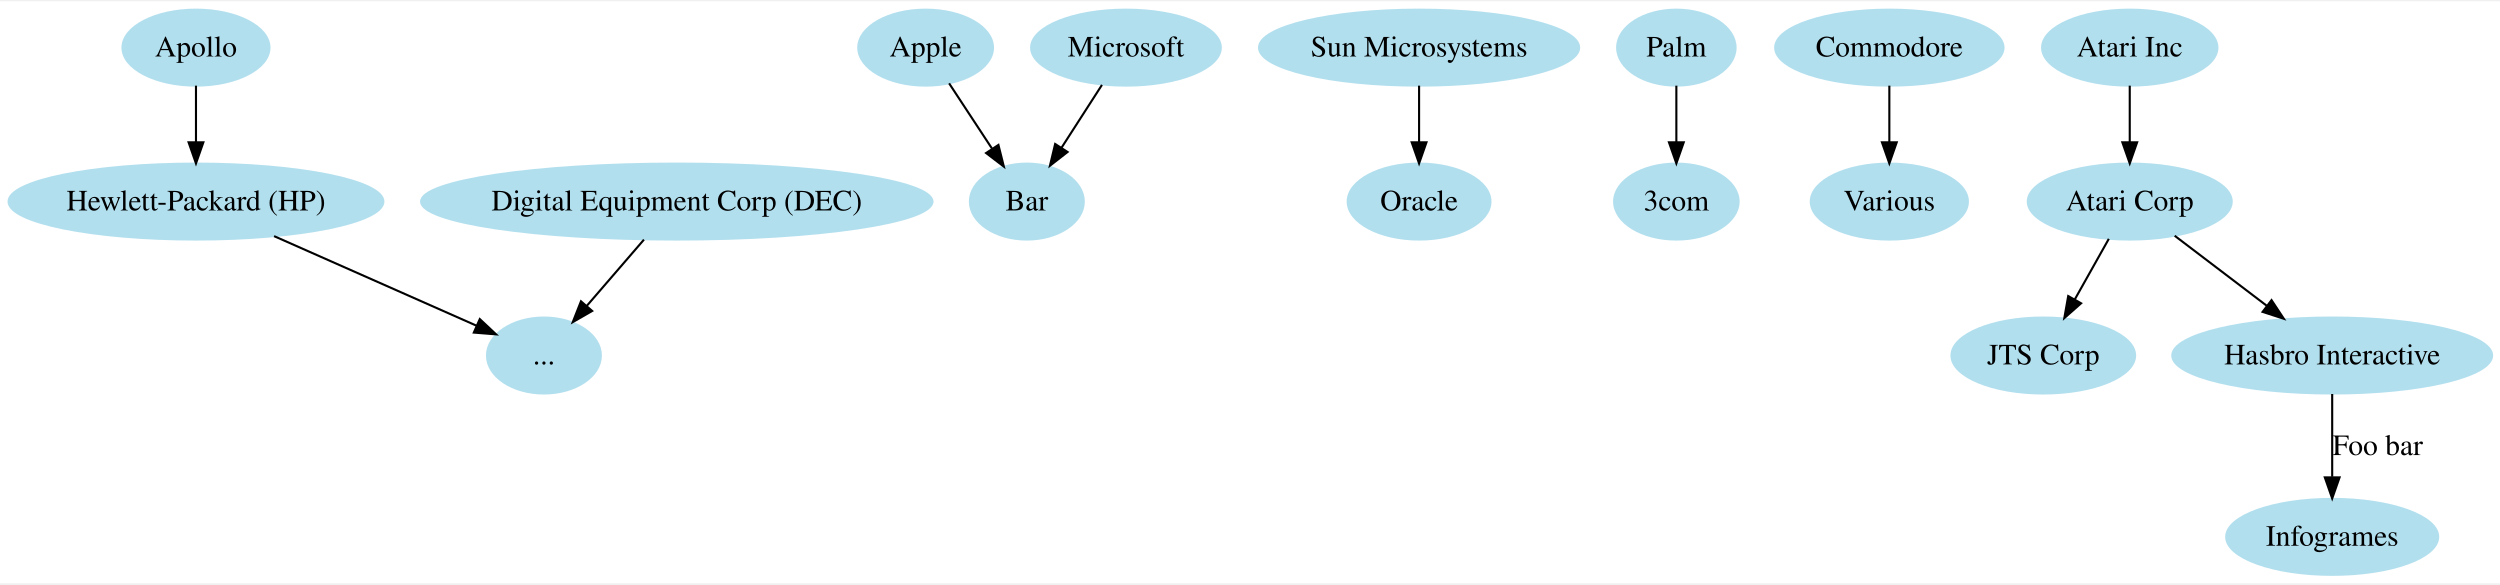
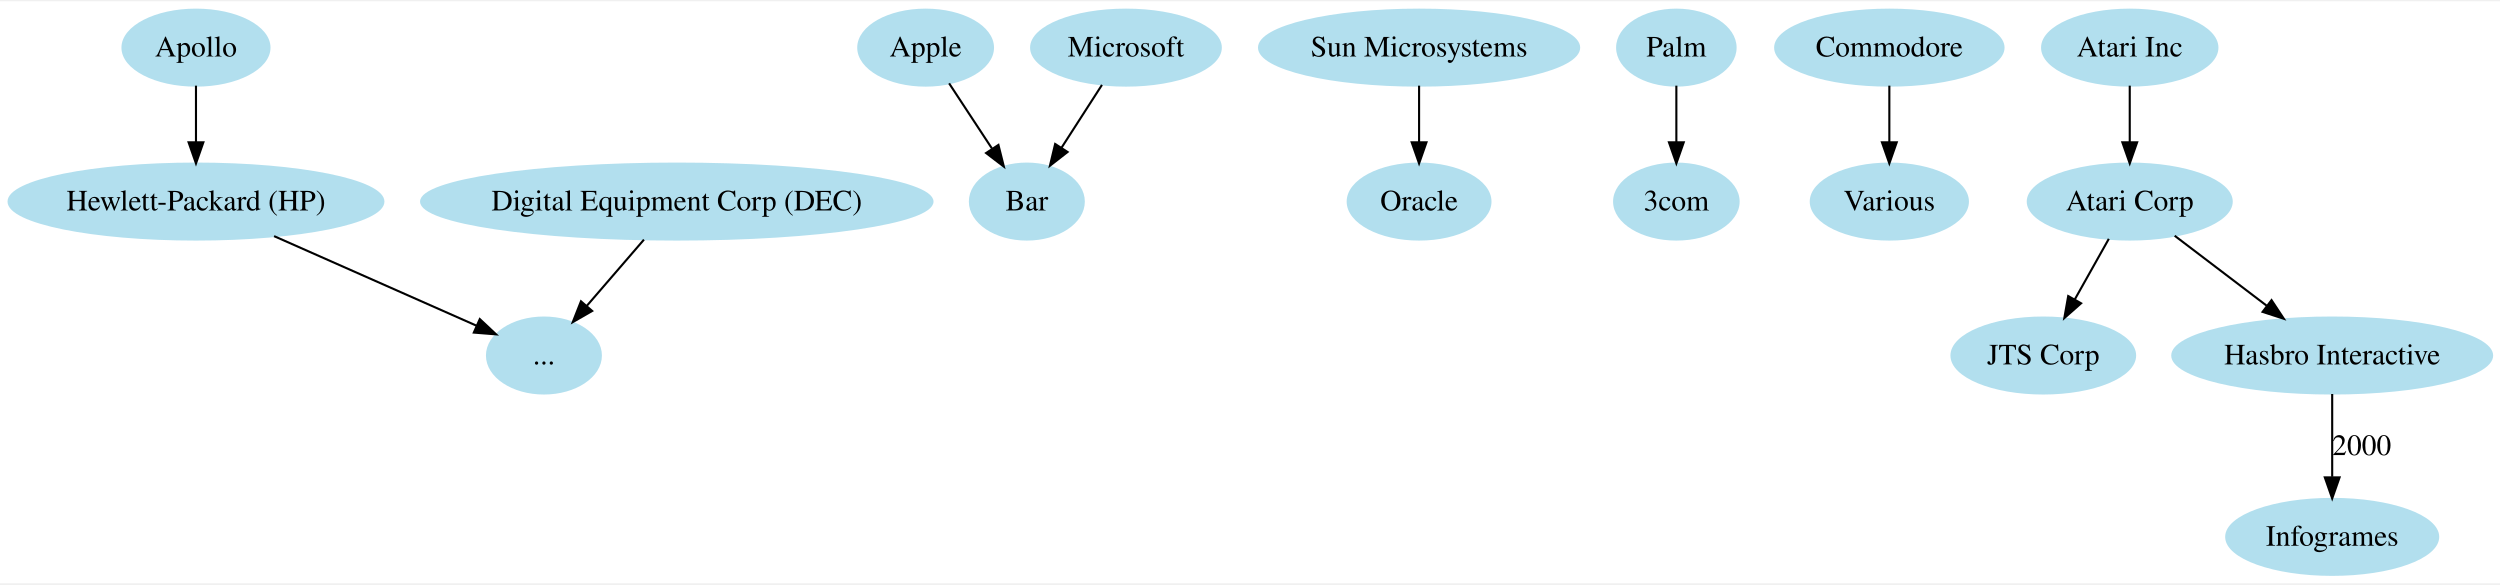
<svg xmlns="http://www.w3.org/2000/svg" width="432pt" height="101pt" viewBox="0.00 0.00 432.00 100.57">
  <g id="graph0" class="graph" transform="scale(.3644 .3644) rotate(0) translate(4 272)">
    <polygon fill="#ffffff" stroke="transparent" points="-4,4 -4,-272 1181.598,-272 1181.598,4 -4,4" />
    <g id="node1" class="node">
      <ellipse fill="#b2dfee" stroke="#b2dfee" cx="88.934" cy="-250" rx="34.846" ry="18" />
      <text text-anchor="middle" x="88.934" y="-245.8" font-family="Times,serif" font-size="14.00" fill="#000000">Apollo</text>
    </g>
    <g id="node2" class="node">
      <ellipse fill="#b2dfee" stroke="#b2dfee" cx="88.934" cy="-177" rx="88.868" ry="18" />
      <text text-anchor="middle" x="88.934" y="-172.8" font-family="Times,serif" font-size="14.00" fill="#000000">Hewlett-Packard (HP)</text>
    </g>
    <g id="edge1" class="edge">
      <path fill="none" stroke="#000000" d="M88.934,-231.955C88.934,-223.883 88.934,-214.176 88.934,-205.182" />
      <polygon fill="#000000" stroke="#000000" points="92.434,-205.09 88.934,-195.09 85.434,-205.09 92.434,-205.09" />
    </g>
    <g id="node4" class="node">
      <ellipse fill="#b2dfee" stroke="#b2dfee" cx="253.934" cy="-104" rx="27" ry="18" />
      <text text-anchor="middle" x="253.934" y="-99.8" font-family="Times,serif" font-size="14.00" fill="#000000">...</text>
    </g>
    <g id="edge3" class="edge">
      <path fill="none" stroke="#000000" d="M125.963,-160.617C154.861,-147.832 194.583,-130.258 222.073,-118.096" />
      <polygon fill="#000000" stroke="#000000" points="223.519,-121.283 231.248,-114.037 220.687,-114.882 223.519,-121.283" />
    </g>
    <g id="node3" class="node">
      <ellipse fill="#b2dfee" stroke="#b2dfee" cx="316.934" cy="-177" rx="121.243" ry="18" />
      <text text-anchor="middle" x="316.934" y="-172.8" font-family="Times,serif" font-size="14.00" fill="#000000">Digital Equipment Corp (DEC)</text>
    </g>
    <g id="edge2" class="edge">
      <path fill="none" stroke="#000000" d="M301.361,-158.955C293.195,-149.494 283.092,-137.787 274.312,-127.613" />
      <polygon fill="#000000" stroke="#000000" points="276.799,-125.138 267.616,-119.854 271.5,-129.711 276.799,-125.138" />
    </g>
    <g id="node5" class="node">
      <ellipse fill="#b2dfee" stroke="#b2dfee" cx="434.934" cy="-250" rx="31.939" ry="18" />
      <text text-anchor="middle" x="434.934" y="-245.8" font-family="Times,serif" font-size="14.00" fill="#000000">Apple</text>
    </g>
    <g id="node6" class="node">
      <ellipse fill="#b2dfee" stroke="#b2dfee" cx="482.934" cy="-177" rx="27" ry="18" />
      <text text-anchor="middle" x="482.934" y="-172.8" font-family="Times,serif" font-size="14.00" fill="#000000">Bar</text>
    </g>
    <g id="edge4" class="edge">
      <path fill="none" stroke="#000000" d="M446.067,-233.069C452.107,-223.882 459.691,-212.348 466.408,-202.133" />
      <polygon fill="#000000" stroke="#000000" points="469.457,-203.866 472.027,-193.588 463.608,-200.02 469.457,-203.866" />
    </g>
    <g id="node7" class="node">
      <ellipse fill="#b2dfee" stroke="#b2dfee" cx="529.934" cy="-250" rx="44.968" ry="18" />
      <text text-anchor="middle" x="529.934" y="-245.8" font-family="Times,serif" font-size="14.00" fill="#000000">Microsoft</text>
    </g>
    <g id="edge5" class="edge">
      <path fill="none" stroke="#000000" d="M518.556,-232.329C512.816,-223.412 505.745,-212.431 499.421,-202.608" />
      <polygon fill="#000000" stroke="#000000" points="502.239,-200.519 493.883,-194.006 496.353,-204.309 502.239,-200.519" />
    </g>
    <g id="node8" class="node">
      <ellipse fill="#b2dfee" stroke="#b2dfee" cx="668.934" cy="-250" rx="75.898" ry="18" />
      <text text-anchor="middle" x="668.934" y="-245.8" font-family="Times,serif" font-size="14.00" fill="#000000">Sun Microsystems</text>
    </g>
    <g id="node9" class="node">
      <ellipse fill="#b2dfee" stroke="#b2dfee" cx="668.934" cy="-177" rx="33.842" ry="18" />
      <text text-anchor="middle" x="668.934" y="-172.8" font-family="Times,serif" font-size="14.00" fill="#000000">Oracle</text>
    </g>
    <g id="edge6" class="edge">
      <path fill="none" stroke="#000000" d="M668.934,-231.955C668.934,-223.883 668.934,-214.176 668.934,-205.182" />
      <polygon fill="#000000" stroke="#000000" points="672.434,-205.09 668.934,-195.09 665.434,-205.09 672.434,-205.09" />
    </g>
    <g id="node10" class="node">
      <ellipse fill="#b2dfee" stroke="#b2dfee" cx="790.934" cy="-250" rx="28.074" ry="18" />
      <text text-anchor="middle" x="790.934" y="-245.8" font-family="Times,serif" font-size="14.00" fill="#000000">Palm</text>
    </g>
    <g id="node11" class="node">
      <ellipse fill="#b2dfee" stroke="#b2dfee" cx="790.934" cy="-177" rx="29.51" ry="18" />
      <text text-anchor="middle" x="790.934" y="-172.8" font-family="Times,serif" font-size="14.00" fill="#000000">3com</text>
    </g>
    <g id="edge7" class="edge">
      <path fill="none" stroke="#000000" d="M790.934,-231.955C790.934,-223.883 790.934,-214.176 790.934,-205.182" />
      <polygon fill="#000000" stroke="#000000" points="794.434,-205.09 790.934,-195.09 787.434,-205.09 794.434,-205.09" />
    </g>
    <g id="node12" class="node">
      <ellipse fill="#b2dfee" stroke="#b2dfee" cx="891.934" cy="-250" rx="54.14" ry="18" />
      <text text-anchor="middle" x="891.934" y="-245.8" font-family="Times,serif" font-size="14.00" fill="#000000">Commodore</text>
    </g>
    <g id="node13" class="node">
      <ellipse fill="#b2dfee" stroke="#b2dfee" cx="891.934" cy="-177" rx="37.251" ry="18" />
      <text text-anchor="middle" x="891.934" y="-172.8" font-family="Times,serif" font-size="14.00" fill="#000000">Various</text>
    </g>
    <g id="edge8" class="edge">
      <path fill="none" stroke="#000000" d="M891.934,-231.955C891.934,-223.883 891.934,-214.176 891.934,-205.182" />
      <polygon fill="#000000" stroke="#000000" points="895.434,-205.09 891.934,-195.09 888.434,-205.09 895.434,-205.09" />
    </g>
    <g id="node14" class="node">
      <ellipse fill="#b2dfee" stroke="#b2dfee" cx="1005.934" cy="-250" rx="41.561" ry="18" />
      <text text-anchor="middle" x="1005.934" y="-245.8" font-family="Times,serif" font-size="14.00" fill="#000000">Atari Inc</text>
    </g>
    <g id="node15" class="node">
      <ellipse fill="#b2dfee" stroke="#b2dfee" cx="1005.934" cy="-177" rx="48.351" ry="18" />
      <text text-anchor="middle" x="1005.934" y="-172.8" font-family="Times,serif" font-size="14.00" fill="#000000">Atari Corp</text>
    </g>
    <g id="edge9" class="edge">
      <path fill="none" stroke="#000000" d="M1005.934,-231.955C1005.934,-223.883 1005.934,-214.176 1005.934,-205.182" />
      <polygon fill="#000000" stroke="#000000" points="1009.434,-205.09 1005.934,-195.09 1002.434,-205.09 1009.434,-205.09" />
    </g>
    <g id="node16" class="node">
      <ellipse fill="#b2dfee" stroke="#b2dfee" cx="964.934" cy="-104" rx="43.534" ry="18" />
      <text text-anchor="middle" x="964.934" y="-99.8" font-family="Times,serif" font-size="14.00" fill="#000000">JTS Corp</text>
    </g>
    <g id="edge10" class="edge">
      <path fill="none" stroke="#000000" d="M996.009,-159.329C991.16,-150.695 985.223,-140.126 979.843,-130.547" />
      <polygon fill="#000000" stroke="#000000" points="982.858,-128.767 974.909,-121.761 976.755,-132.194 982.858,-128.767" />
    </g>
    <g id="node17" class="node">
      <ellipse fill="#b2dfee" stroke="#b2dfee" cx="1101.934" cy="-104" rx="75.829" ry="18" />
      <text text-anchor="middle" x="1101.934" y="-99.8" font-family="Times,serif" font-size="14.00" fill="#000000">Hasbro Interactive</text>
    </g>
    <g id="edge11" class="edge">
      <path fill="none" stroke="#000000" d="M1027.239,-160.799C1040.076,-151.037 1056.648,-138.436 1070.92,-127.583" />
      <polygon fill="#000000" stroke="#000000" points="1073.17,-130.269 1079.012,-121.43 1068.933,-124.697 1073.17,-130.269" />
    </g>
    <g id="node18" class="node">
      <ellipse fill="#b2dfee" stroke="#b2dfee" cx="1101.934" cy="-18" rx="50.255" ry="18" />
      <text text-anchor="middle" x="1101.934" y="-13.8" font-family="Times,serif" font-size="14.00" fill="#000000">Infogrames</text>
    </g>
    <g id="edge12" class="edge">
      <path fill="none" stroke="#000000" d="M1101.934,-85.762C1101.934,-74.36 1101.934,-59.434 1101.934,-46.494" />
      <polygon fill="#000000" stroke="#000000" points="1105.434,-46.212 1101.934,-36.212 1098.434,-46.212 1105.434,-46.212" />
-       <text text-anchor="middle" x="1123.515" y="-56.8" font-family="Times,serif" font-size="14.00" fill="#000000">Foo bar</text>
+       <text text-anchor="middle" x="1115.934" y="-56.8" font-family="Times,serif" font-size="14.00" fill="#000000">2000</text>
    </g>
  </g>
</svg>
